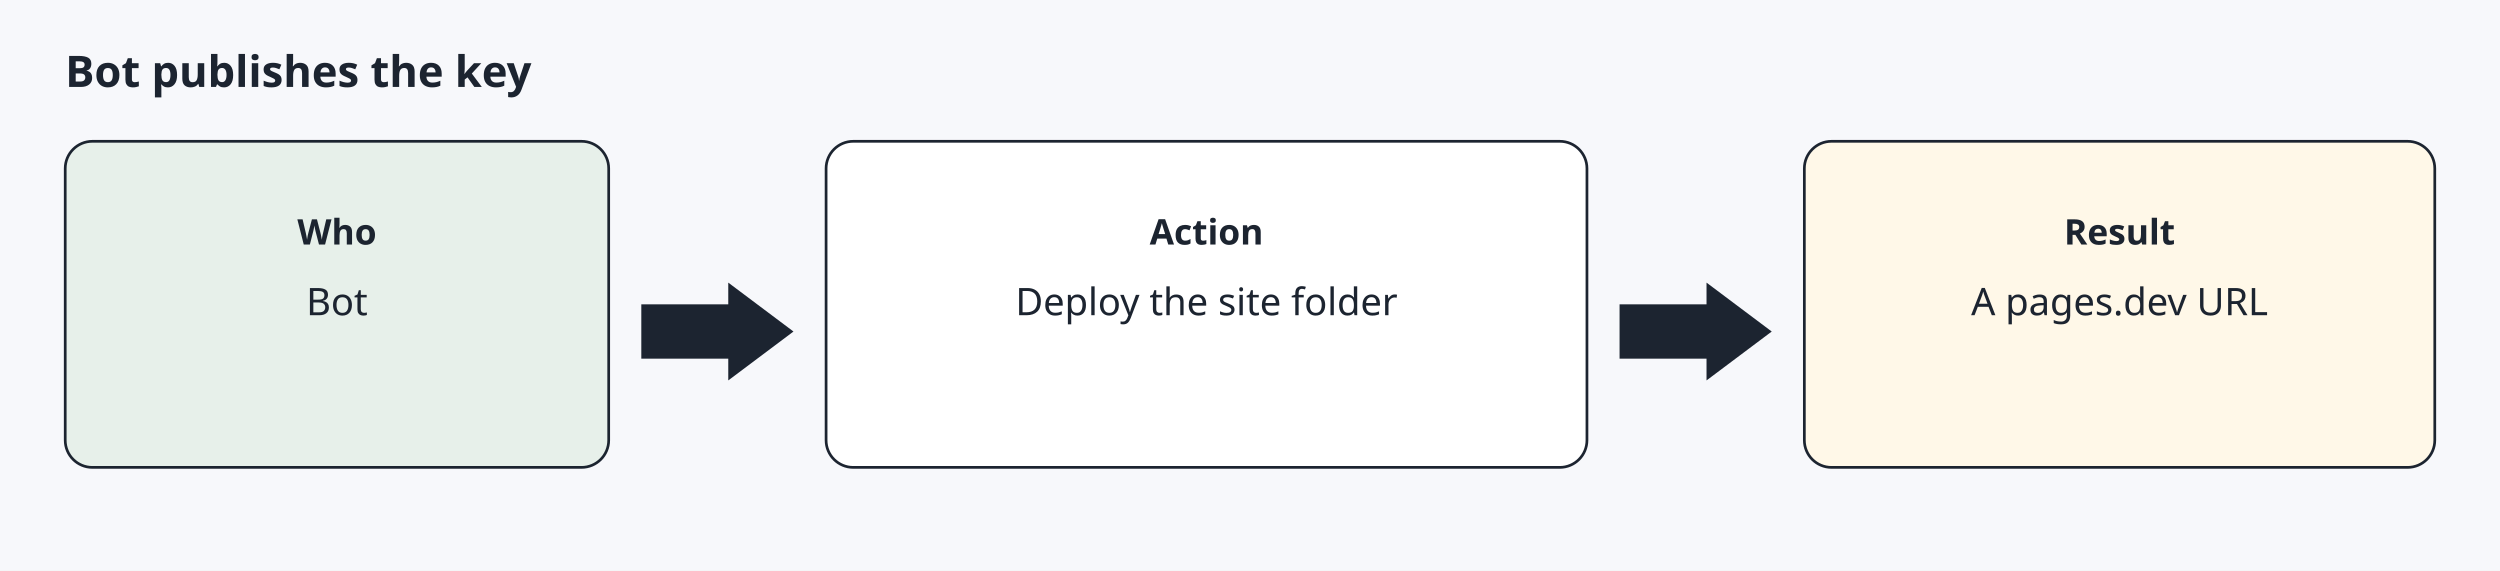
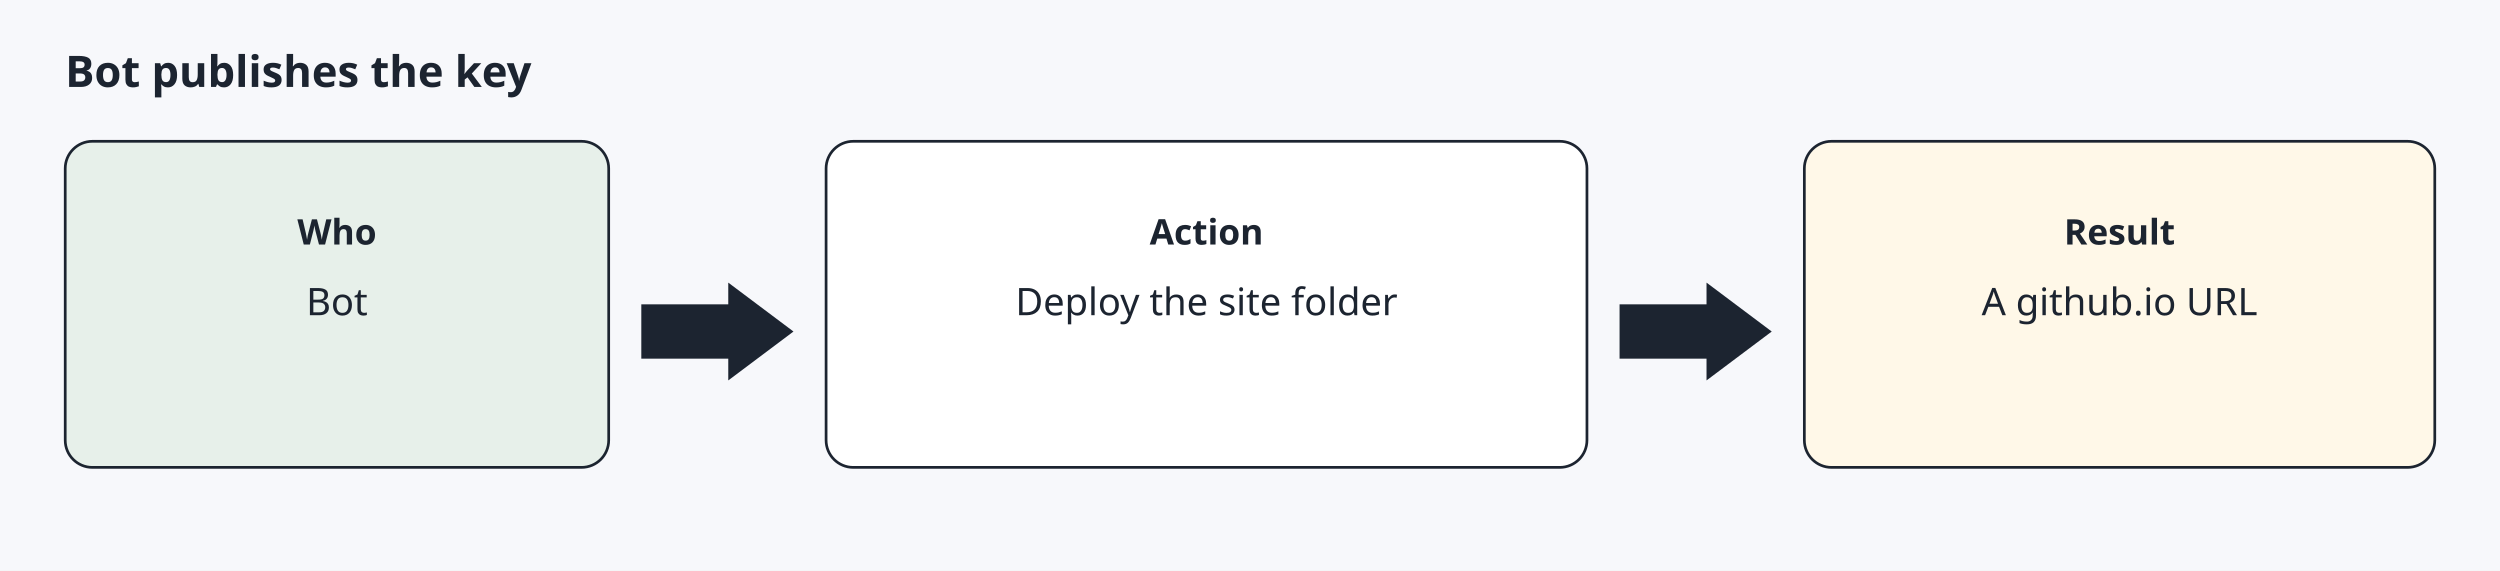
<svg xmlns="http://www.w3.org/2000/svg" width="920" height="210" viewBox="0 0 920 210" role="img">
  <rect width="920" height="210" fill="#f7f8fb" />
  <text x="24" y="32" font-family="sans-serif" font-size="16" font-weight="700" fill="#1c2430">Bot publishes the key</text>
  <rect x="24" y="52" width="200" height="120" rx="10" fill="#e7f0ea" stroke="#1c2430" />
  <text x="124" y="90" text-anchor="middle" font-family="sans-serif" font-size="13" font-weight="700" fill="#1c2430">Who</text>
  <text x="124" y="116" text-anchor="middle" font-family="sans-serif" font-size="14" fill="#1c2430">Bot</text>
  <polygon points="236,112 268,112 268,104 292,122 268,140 268,132 236,132" fill="#1c2430" />
  <rect x="304" y="52" width="280" height="120" rx="10" fill="#fff" stroke="#1c2430" />
  <text x="444" y="90" text-anchor="middle" font-family="sans-serif" font-size="13" font-weight="700" fill="#1c2430">Action</text>
  <text x="444" y="116" text-anchor="middle" font-family="sans-serif" font-size="14" fill="#1c2430">Deploy the site folder</text>
  <polygon points="596,112 628,112 628,104 652,122 628,140 628,132 596,132" fill="#1c2430" />
  <rect x="664" y="52" width="232" height="120" rx="10" fill="#fff8e8" stroke="#1c2430" />
  <text x="780" y="90" text-anchor="middle" font-family="sans-serif" font-size="13" font-weight="700" fill="#1c2430">Result</text>
-   <text x="780" y="116" text-anchor="middle" font-family="sans-serif" font-size="14" fill="#1c2430">A pages.dev URL</text>
+   <text x="780" y="116" text-anchor="middle" font-family="sans-serif" font-size="14" fill="#1c2430">A github.io URL</text>
</svg>
